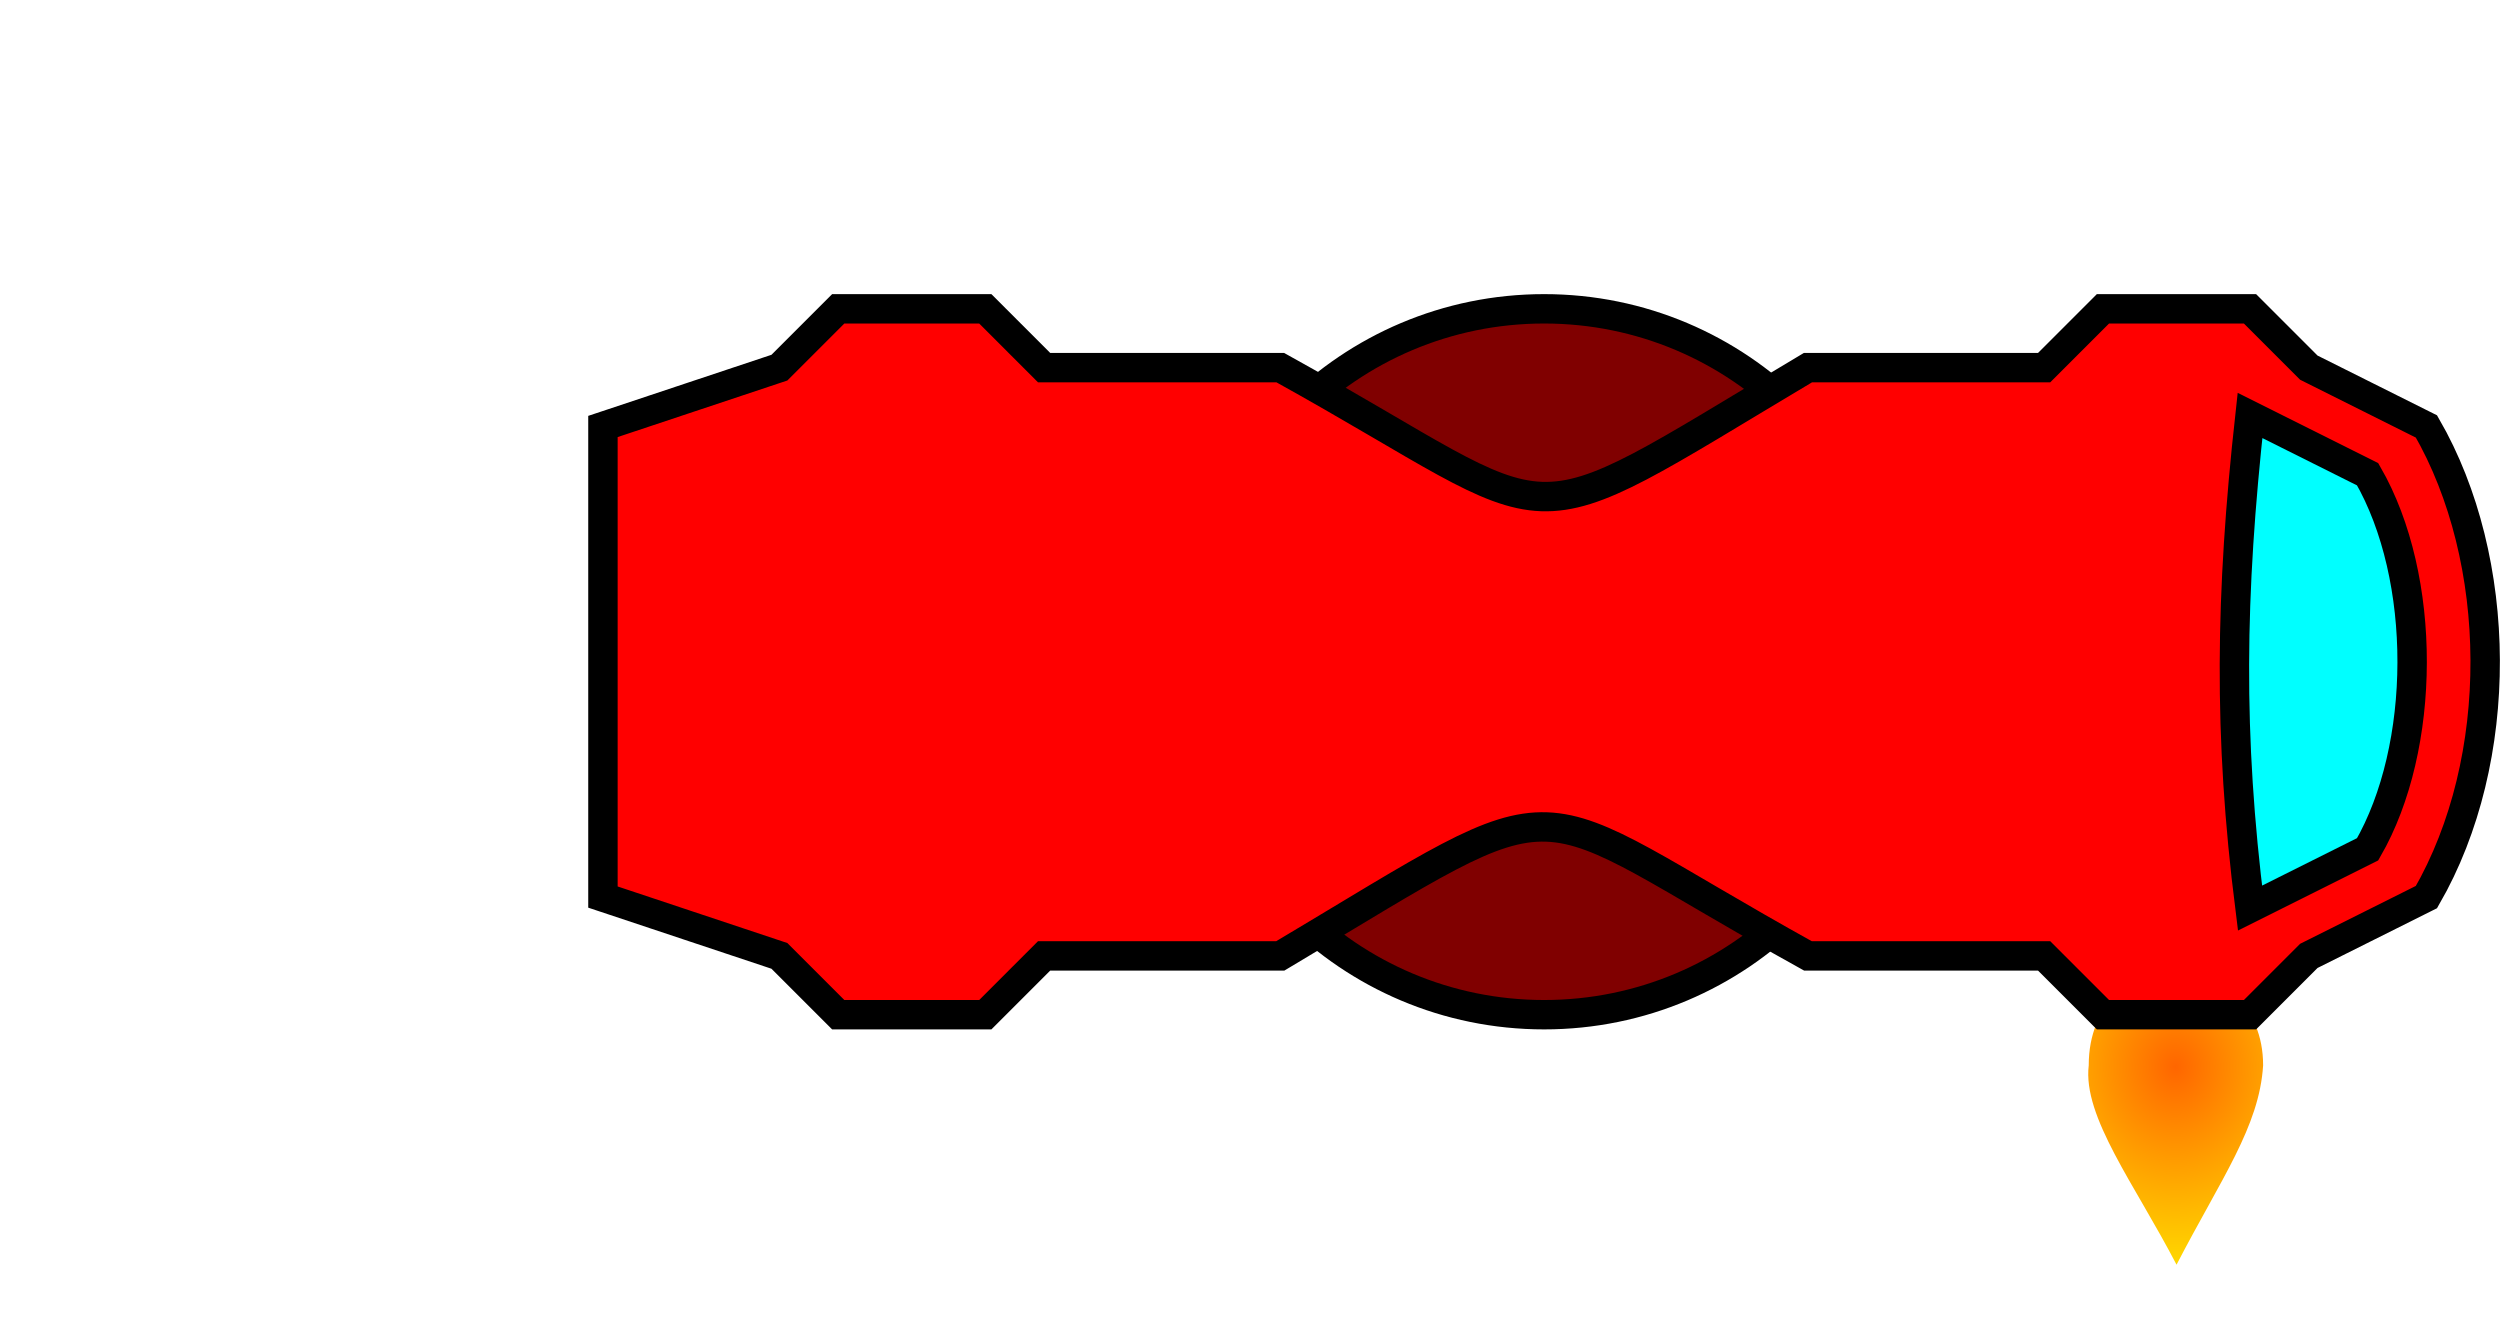
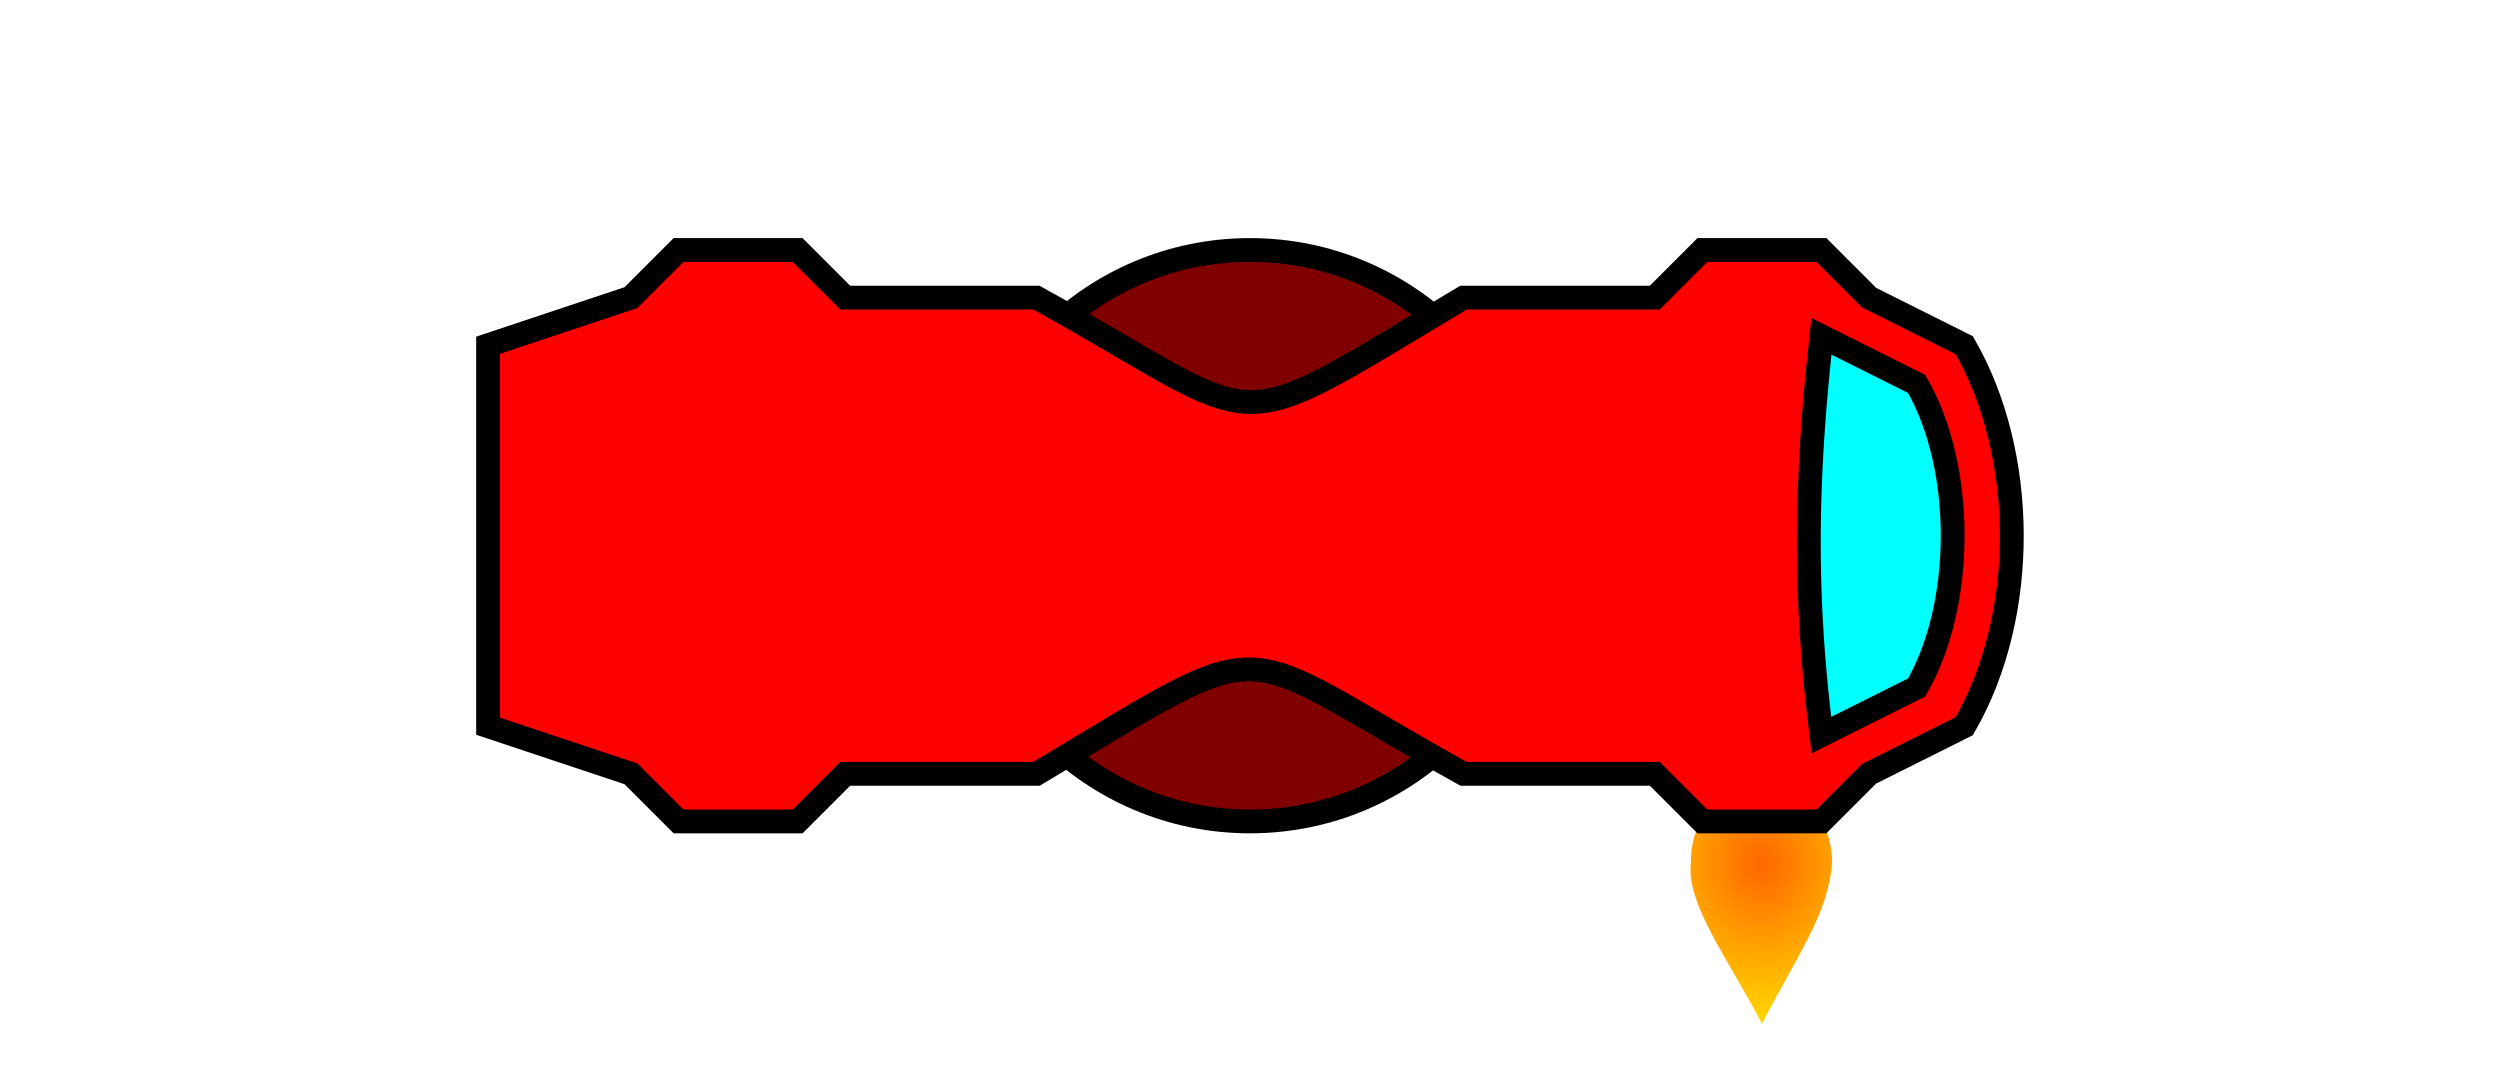
- <svg xmlns="http://www.w3.org/2000/svg" xmlns:xlink="http://www.w3.org/1999/xlink" width="85" height="45" id="svg2" version="1.1">
+ <svg xmlns="http://www.w3.org/2000/svg" xmlns:xlink="http://www.w3.org/1999/xlink" width="105" height="45" id="svg2" version="1.1">
  <defs id="defs4">
    <linearGradient id="linearGradient3757">
      <stop style="stop-color:#ff6600;stop-opacity:1;" offset="0" id="stop3759" />
      <stop style="stop-color:#ffff00;stop-opacity:1;" offset="1" id="stop3761" />
    </linearGradient>
    <radialGradient xlink:href="#linearGradient3757" id="radialGradient3763" cx="19.094" cy="1029.666" fx="19.094" fy="1029.666" r="12.374" gradientTransform="matrix(1.586857,1.6286962e-8,-1.5868978e-8,1.546133,-12.18407,-522.3344)" gradientUnits="userSpaceOnUse" />
    <radialGradient xlink:href="#linearGradient3757-7" id="radialGradient3763-1" cx="19.094" cy="1029.666" fx="19.094" fy="1029.666" r="12.374" gradientTransform="matrix(1.586857,1.6286962e-8,-1.5868978e-8,1.546133,-12.18407,-522.3344)" gradientUnits="userSpaceOnUse" />
    <linearGradient id="linearGradient3757-7">
      <stop style="stop-color:#ff6600;stop-opacity:1;" offset="0" id="stop3759-4" />
      <stop style="stop-color:#ffff00;stop-opacity:1;" offset="1" id="stop3761-0" />
    </linearGradient>
    <radialGradient r="12.374" fy="1029.666" fx="19.094" cy="1029.666" cx="19.094" gradientTransform="matrix(0,-0.7321187,-0.6402,0,733.1656,1057.623)" gradientUnits="userSpaceOnUse" id="radialGradient3780" xlink:href="#linearGradient3757-7" />
  </defs>
  <g id="layer1" transform="translate(0,-1007.362)">
    <path style="fill:#800000;fill-opacity:1;fill-rule:nonzero;stroke:#000000;stroke-width:0.635;stroke-linejoin:miter;stroke-miterlimit:4;stroke-opacity:1;stroke-dasharray:none;stroke-dashoffset:0" id="path3055" d="m 22.875,11.25 a 7.625,7.625 0 1 1 -15.25,0 7.625,7.625 0 1 1 15.25,0 z" transform="matrix(1.57377,0,0,1.57377,28.5,1012.157)" />
    <path style="fill:url(#radialGradient3763);fill-opacity:1;stroke:none" d="m 18.241,1062.487 c -4.514,0.313 -11.396,3.783 -17.943,6.806 7.202,3.491 14.161,8.022 17.943,7.513 9.253,0 8.892,-14.319 0,-14.319 z" id="path2987" />
    <path style="fill:url(#radialGradient3780);fill-opacity:1;stroke:none" d="m 76.946,1043.586 c -0.13,2.083 -1.42,3.835 -2.944,6.776 -1.41,-2.72 -3.195,-5.031 -2.985,-6.776 0,-4.269 5.929,-4.103 5.929,0 z" id="path2987-9" />
    <path style="fill:#ff0000;fill-opacity:1;fill-rule:nonzero;stroke:#000000;stroke-width:1;stroke-linejoin:miter;stroke-miterlimit:4;stroke-opacity:1;stroke-dasharray:none;stroke-dashoffset:0" d="m 28.5,1017.862 -2,2 -6,2 0,16 6,2 2,2 5,0 2,-2 8.031,0 c 10.275,-6.121 7.893,-5.565 17.938,0 l 8.031,0 2,2 5,0 2,-2 4,-2 c 2.703,-4.681 2.62,-11.462 0,-16 l -4,-2 -2,-2 -5,0 -2,2 -8.031,0 c -10.275,6.121 -7.893,5.565 -17.938,0 l -8.031,0 -2,-2 z" id="rect2985" />
    <path style="fill:#00ffff;fill-opacity:1;fill-rule:nonzero;stroke:#000000;stroke-width:1;stroke-linejoin:miter;stroke-miterlimit:4;stroke-opacity:1;stroke-dashoffset:0" d="m 76.5,1021.487 4,2 c 2.034,3.523 2,9.286 0,12.75 l -4,2 c -0.74,-5.877 -0.673,-10.638 0,-16.75 z" id="rect3120" />
  </g>
</svg>
